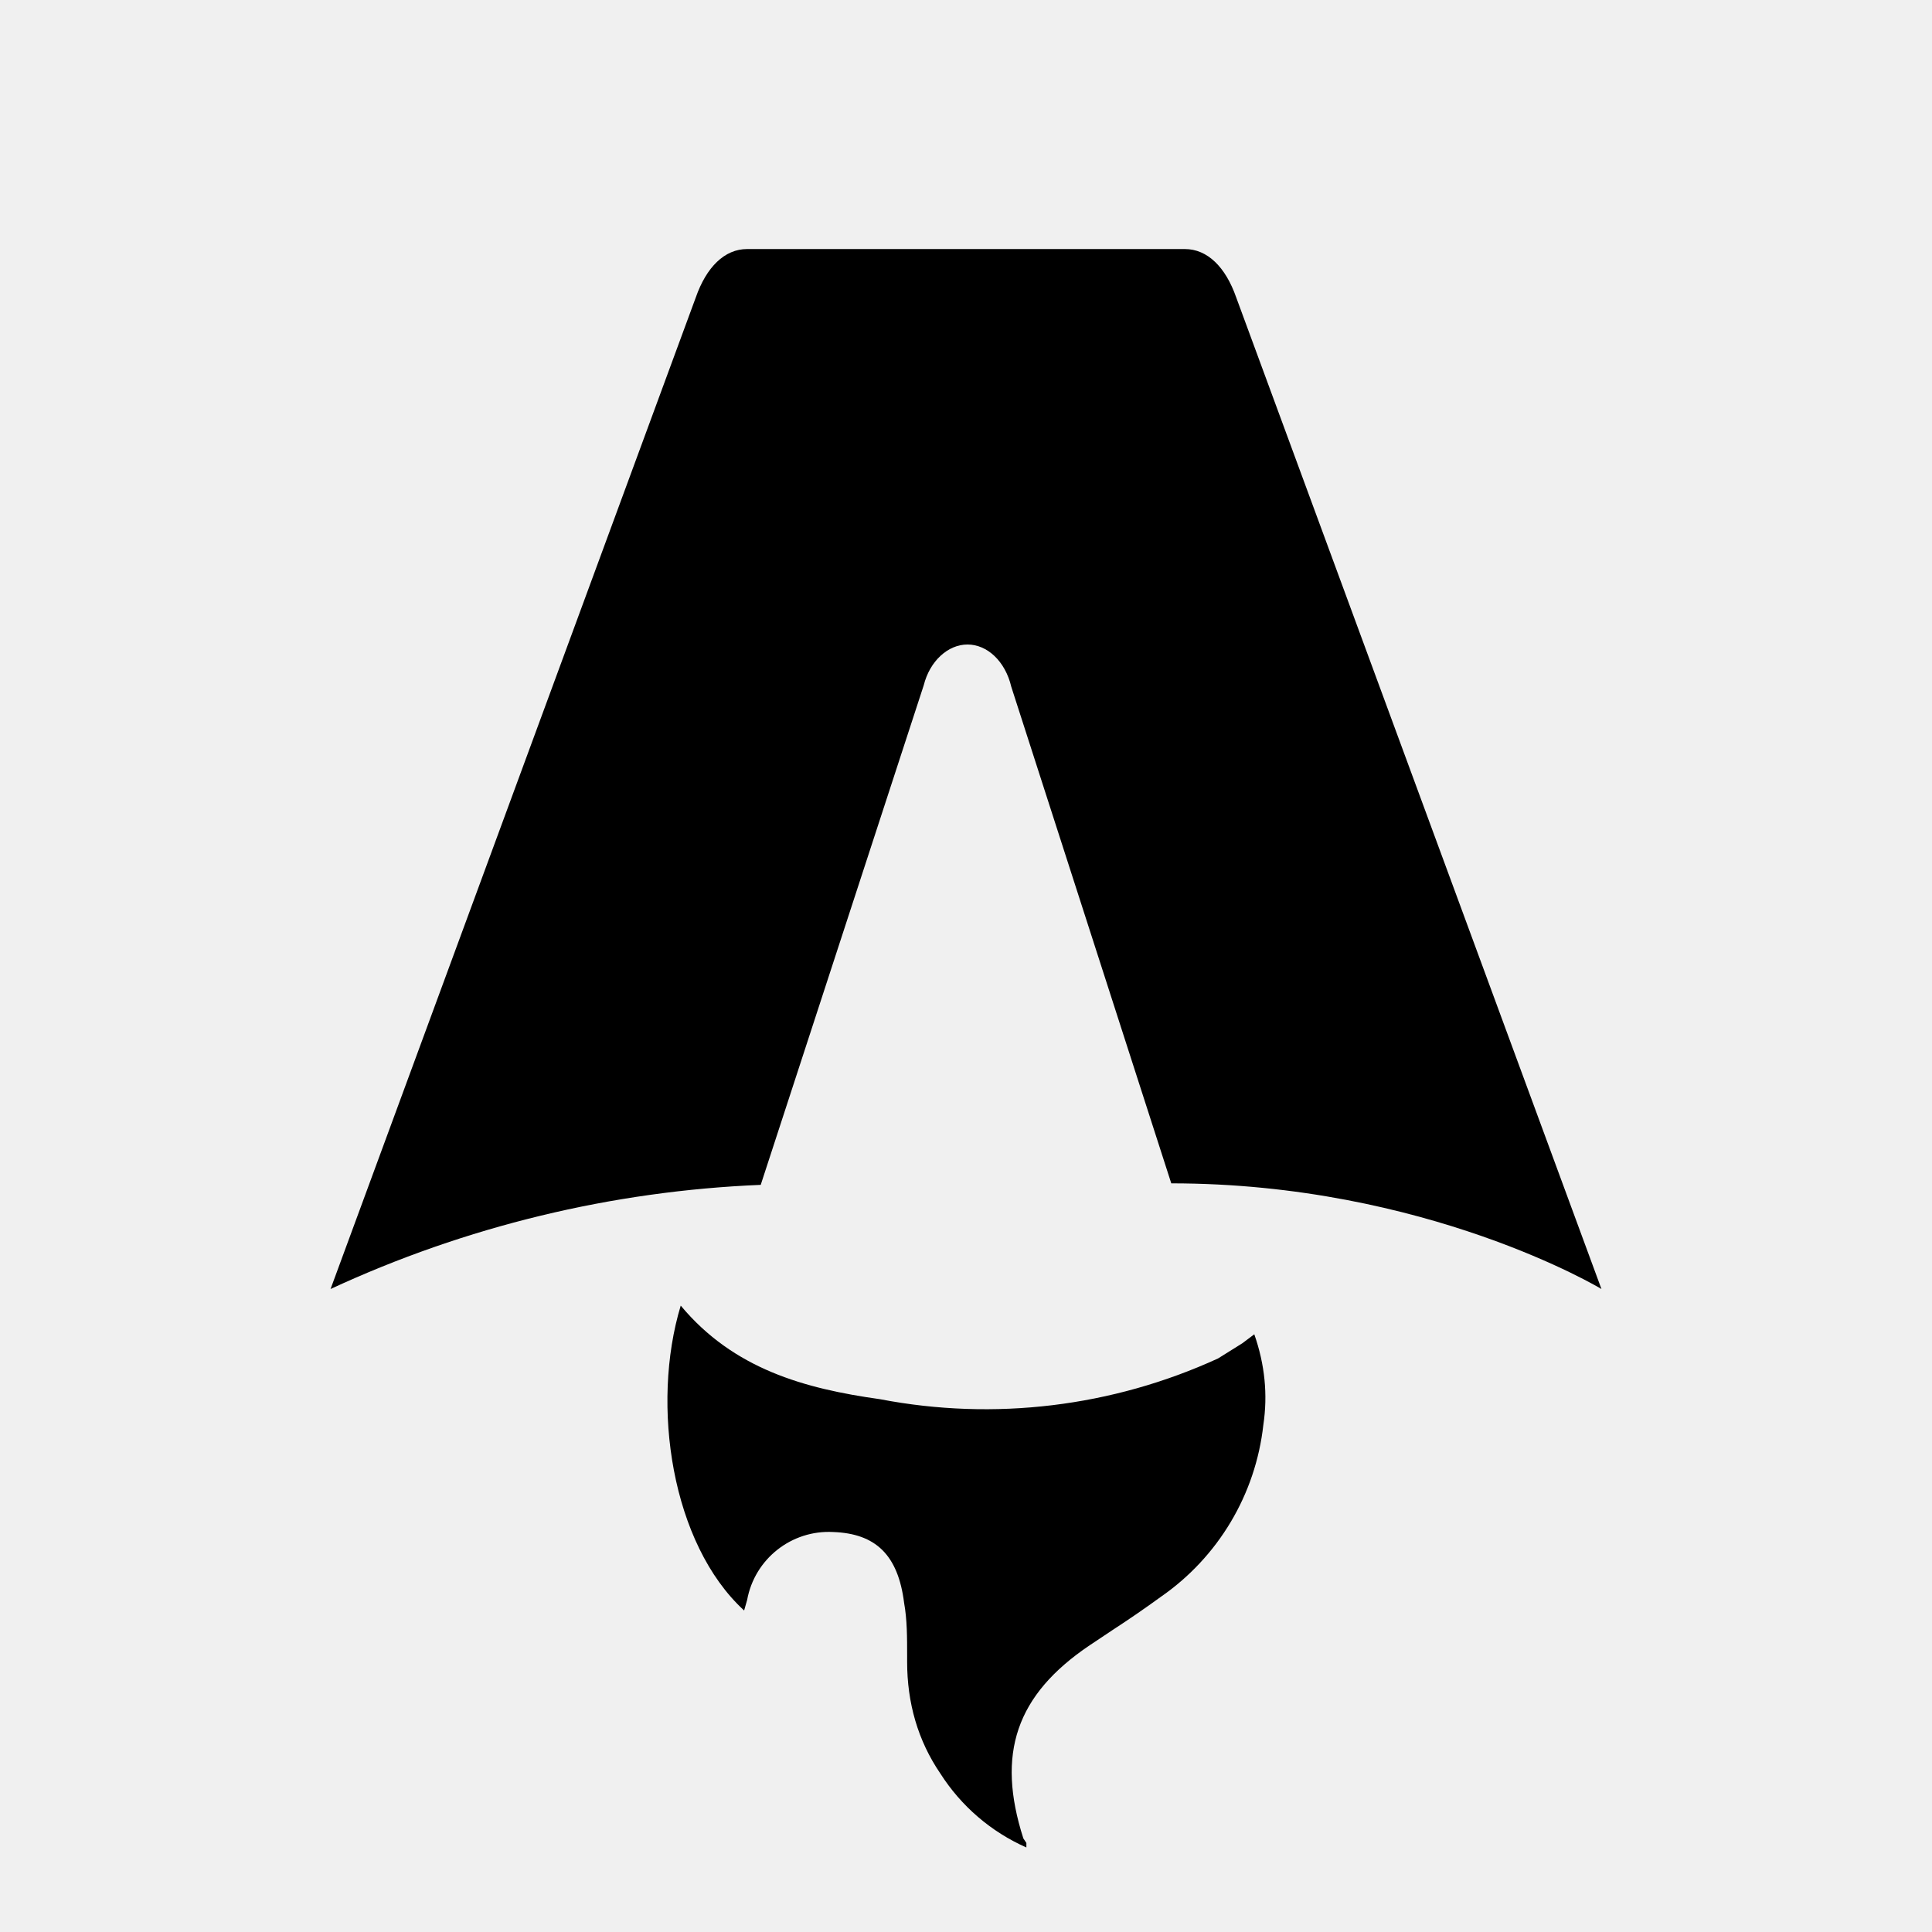
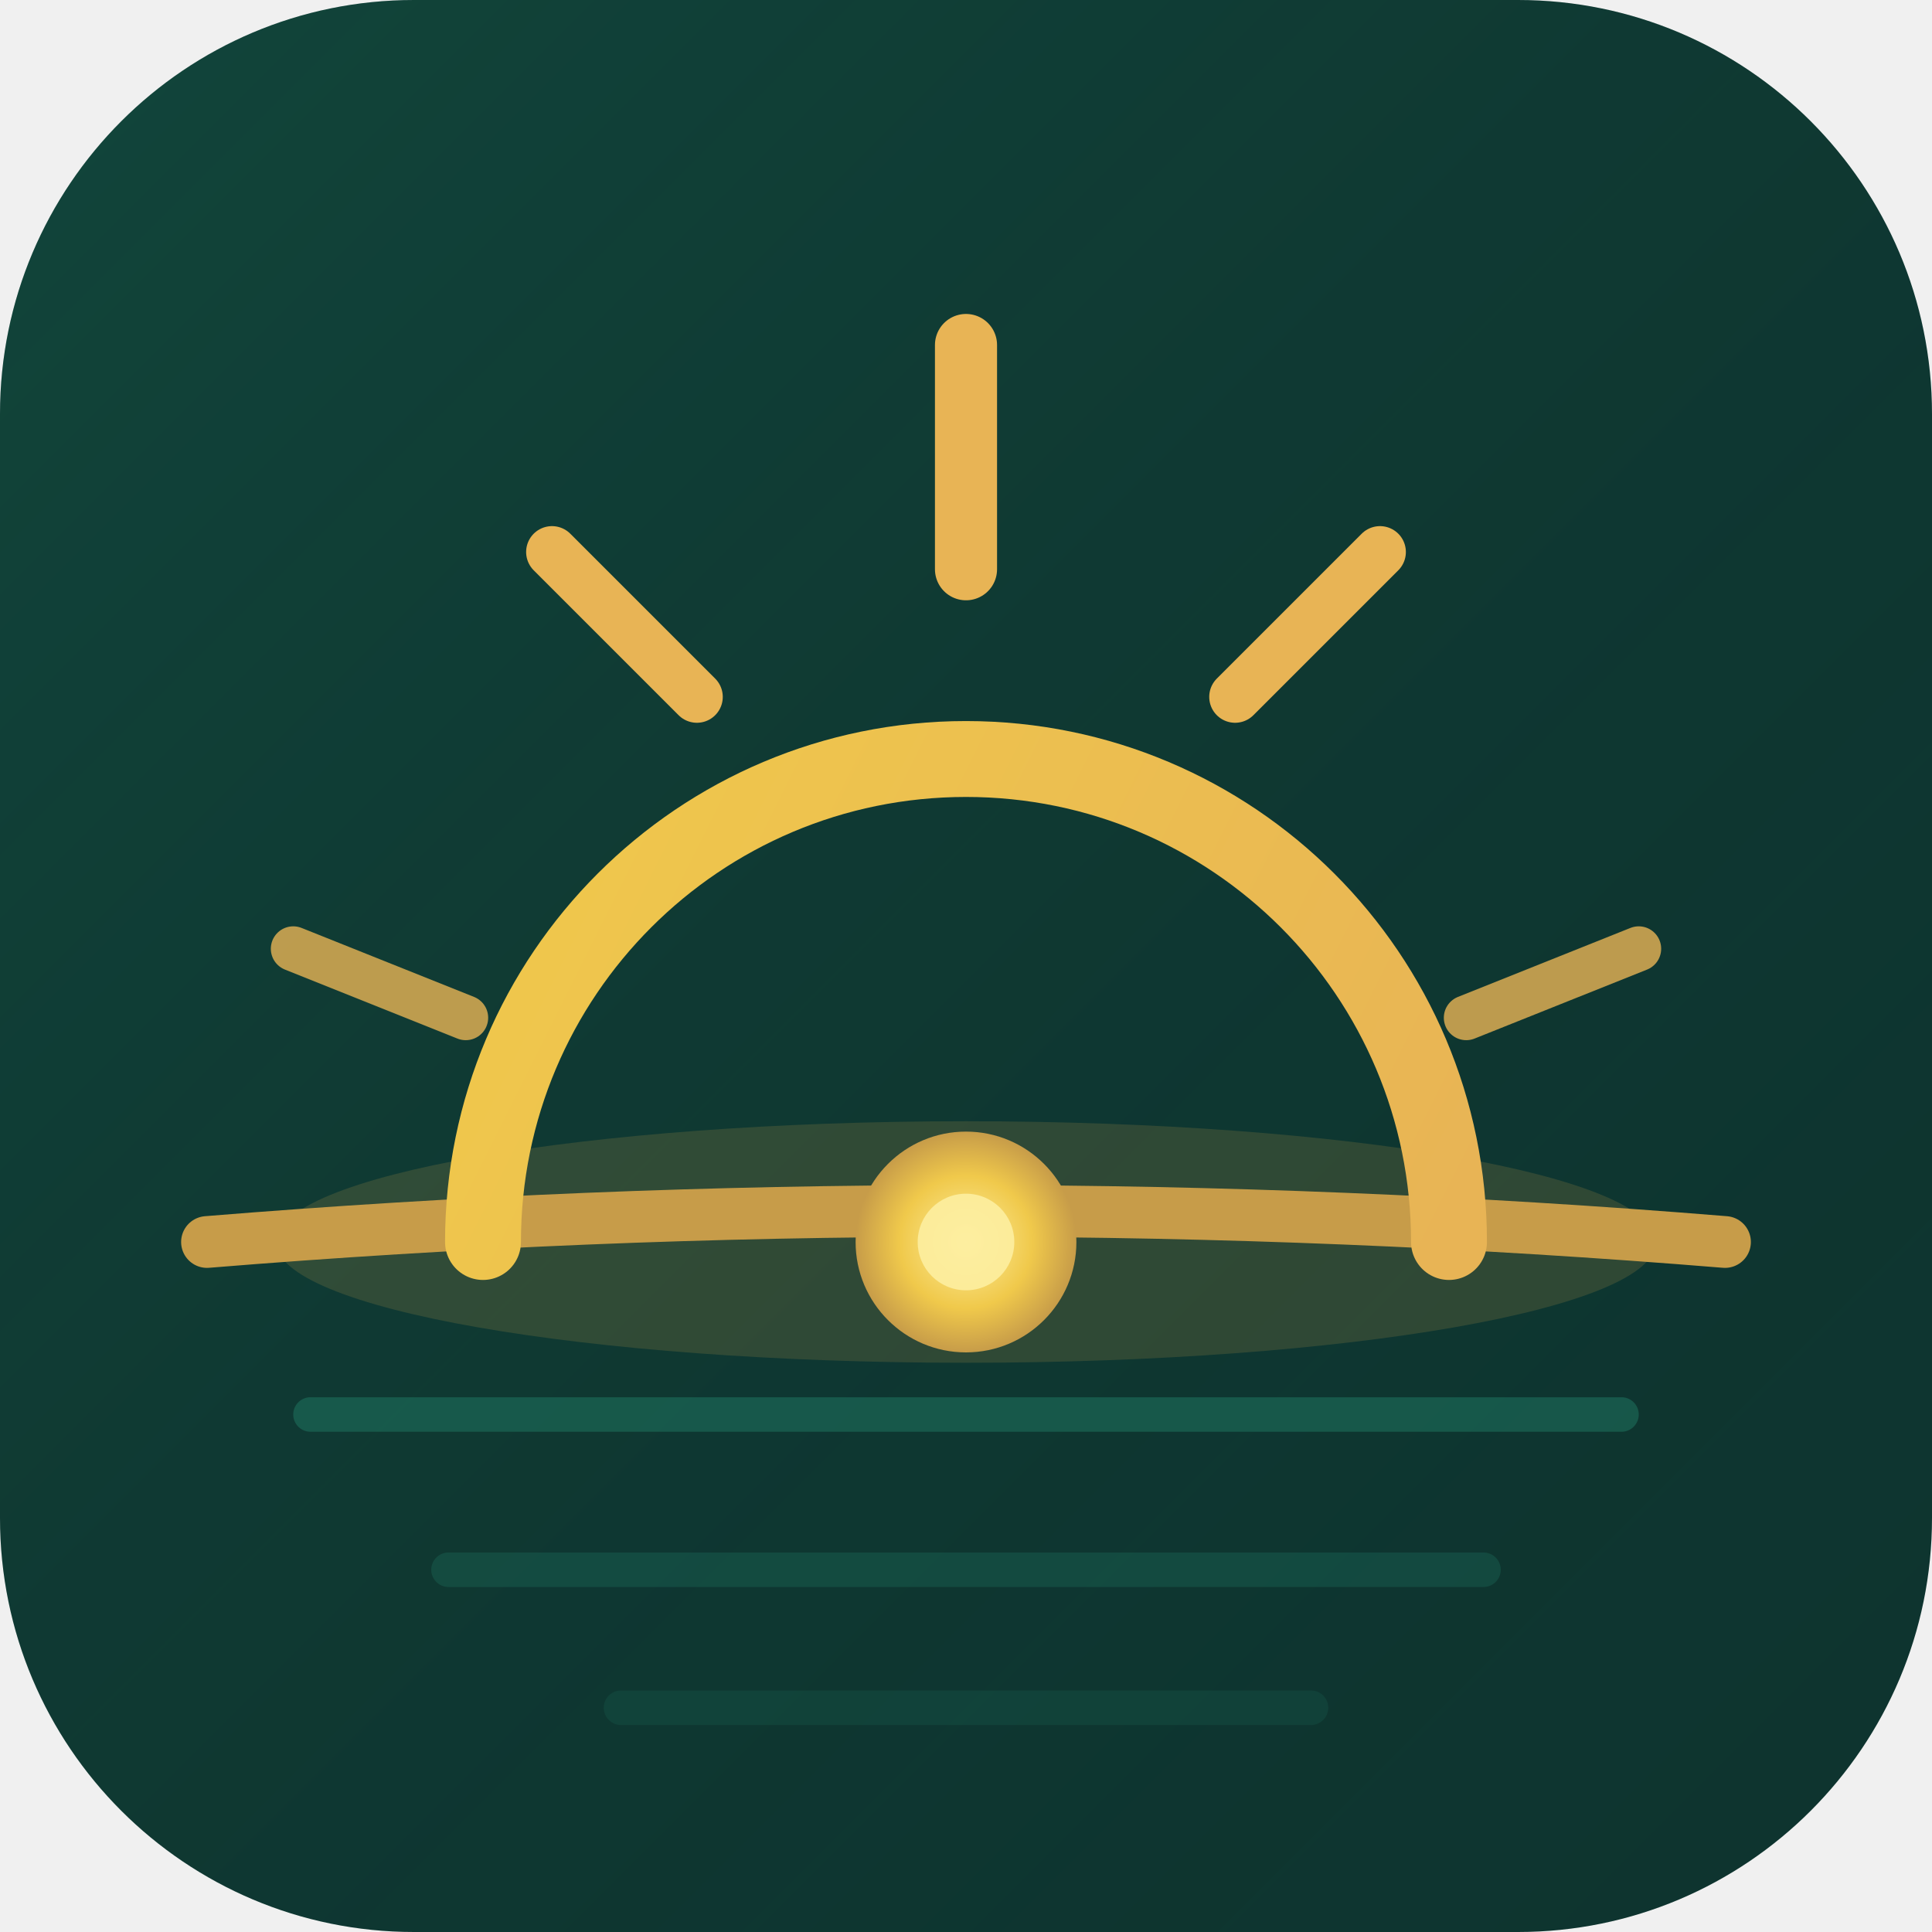
- <svg xmlns="http://www.w3.org/2000/svg" fill="none" viewBox="0 0 128 128">
-   <path d="M50.4 78.5a75.1 75.1 0 0 0-28.5 6.9l24.2-65.7c.7-2 1.9-3.2 3.4-3.2h29c1.5 0 2.7 1.2 3.4 3.2l24.2 65.7s-11.6-7-28.5-7L67 45.5c-.4-1.7-1.6-2.8-2.9-2.8-1.3 0-2.5 1.1-2.9 2.7L50.4 78.5Zm-1.1 28.2Zm-4.2-20.2c-2 6.6-.6 15.8 4.2 20.2a17.5 17.5 0 0 1 .2-.7 5.5 5.5 0 0 1 5.7-4.5c2.8.1 4.3 1.5 4.7 4.7.2 1.1.2 2.3.2 3.5v.4c0 2.7.7 5.2 2.2 7.4a13 13 0 0 0 5.7 4.9v-.3l-.2-.3c-1.8-5.6-.5-9.5 4.4-12.8l1.5-1a73 73 0 0 0 3.2-2.2 16 16 0 0 0 6.8-11.4c.3-2 .1-4-.6-6l-.8.6-1.6 1a37 37 0 0 1-22.4 2.7c-5-.7-9.7-2-13.2-6.2Z" />
-   <style>
-         path { fill: #000; }
-         @media (prefers-color-scheme: dark) {
-             path { fill: #FFF; }
-         }
-     </style>
+ <svg xmlns="http://www.w3.org/2000/svg" viewBox="0 0 56 56" fill="none">
+   <rect width="56" height="56" rx="12" fill="#0E3530" />
+   <rect width="56" height="56" rx="12" fill="url(#bgGrad)" opacity="0.45" />
+   <ellipse cx="28" cy="36" rx="20" ry="3.5" fill="#C79C49" opacity="0.18" />
+   <path d="M 6 36 Q 28 34.2 50 36" stroke="#C79C49" stroke-width="1.5" fill="none" stroke-linecap="round" />
+   <path d="M 14 36 A 14 14 0 0 1 42 36" stroke="url(#arcGrad)" stroke-width="2.2" fill="none" stroke-linecap="round" />
+   <circle cx="28" cy="36" r="3.2" fill="url(#sunGrad)" />
+   <circle cx="28" cy="36" r="1.4" fill="#FDEEA0" opacity="0.9" />
+   <line x1="28" y1="10" x2="28" y2="16.5" stroke="#E8B455" stroke-width="1.8" stroke-linecap="round" />
+   <line x1="16" y1="16" x2="20.2" y2="20.2" stroke="#E8B455" stroke-width="1.5" stroke-linecap="round" />
+   <line x1="40" y1="16" x2="35.8" y2="20.2" stroke="#E8B455" stroke-width="1.5" stroke-linecap="round" />
+   <line x1="8.5" y1="27.5" x2="13.5" y2="29.5" stroke="#E8B455" stroke-width="1.3" stroke-linecap="round" opacity="0.8" />
+   <line x1="47.5" y1="27.5" x2="42.5" y2="29.5" stroke="#E8B455" stroke-width="1.3" stroke-linecap="round" opacity="0.8" />
+   <line x1="9" y1="41" x2="47" y2="41" stroke="#1F7A63" stroke-width="1" stroke-linecap="round" opacity="0.5" />
+   <line x1="13" y1="45.5" x2="43" y2="45.5" stroke="#1F7A63" stroke-width="1" stroke-linecap="round" opacity="0.3" />
+   <line x1="18" y1="49.5" x2="38" y2="49.5" stroke="#1F7A63" stroke-width="1" stroke-linecap="round" opacity="0.18" />
+   <defs>
+     <linearGradient id="bgGrad" x1="0" y1="0" x2="56" y2="56" gradientUnits="userSpaceOnUse">
+       <stop offset="0%" stop-color="#25A078" stop-opacity="0.35" />
+       <stop offset="100%" stop-color="#091F1B" stop-opacity="0" />
+     </linearGradient>
+     <linearGradient id="arcGrad" x1="14" y1="22" x2="42" y2="36" gradientUnits="userSpaceOnUse">
+       <stop offset="0%" stop-color="#F0C94B" />
+       <stop offset="100%" stop-color="#E8B455" />
+     </linearGradient>
+     <radialGradient id="sunGrad" cx="50%" cy="50%" r="50%">
+       <stop offset="0%" stop-color="#FDEEA0" />
+       <stop offset="60%" stop-color="#F0C94B" />
+       <stop offset="100%" stop-color="#C79C49" />
+     </radialGradient>
+   </defs>
</svg>
